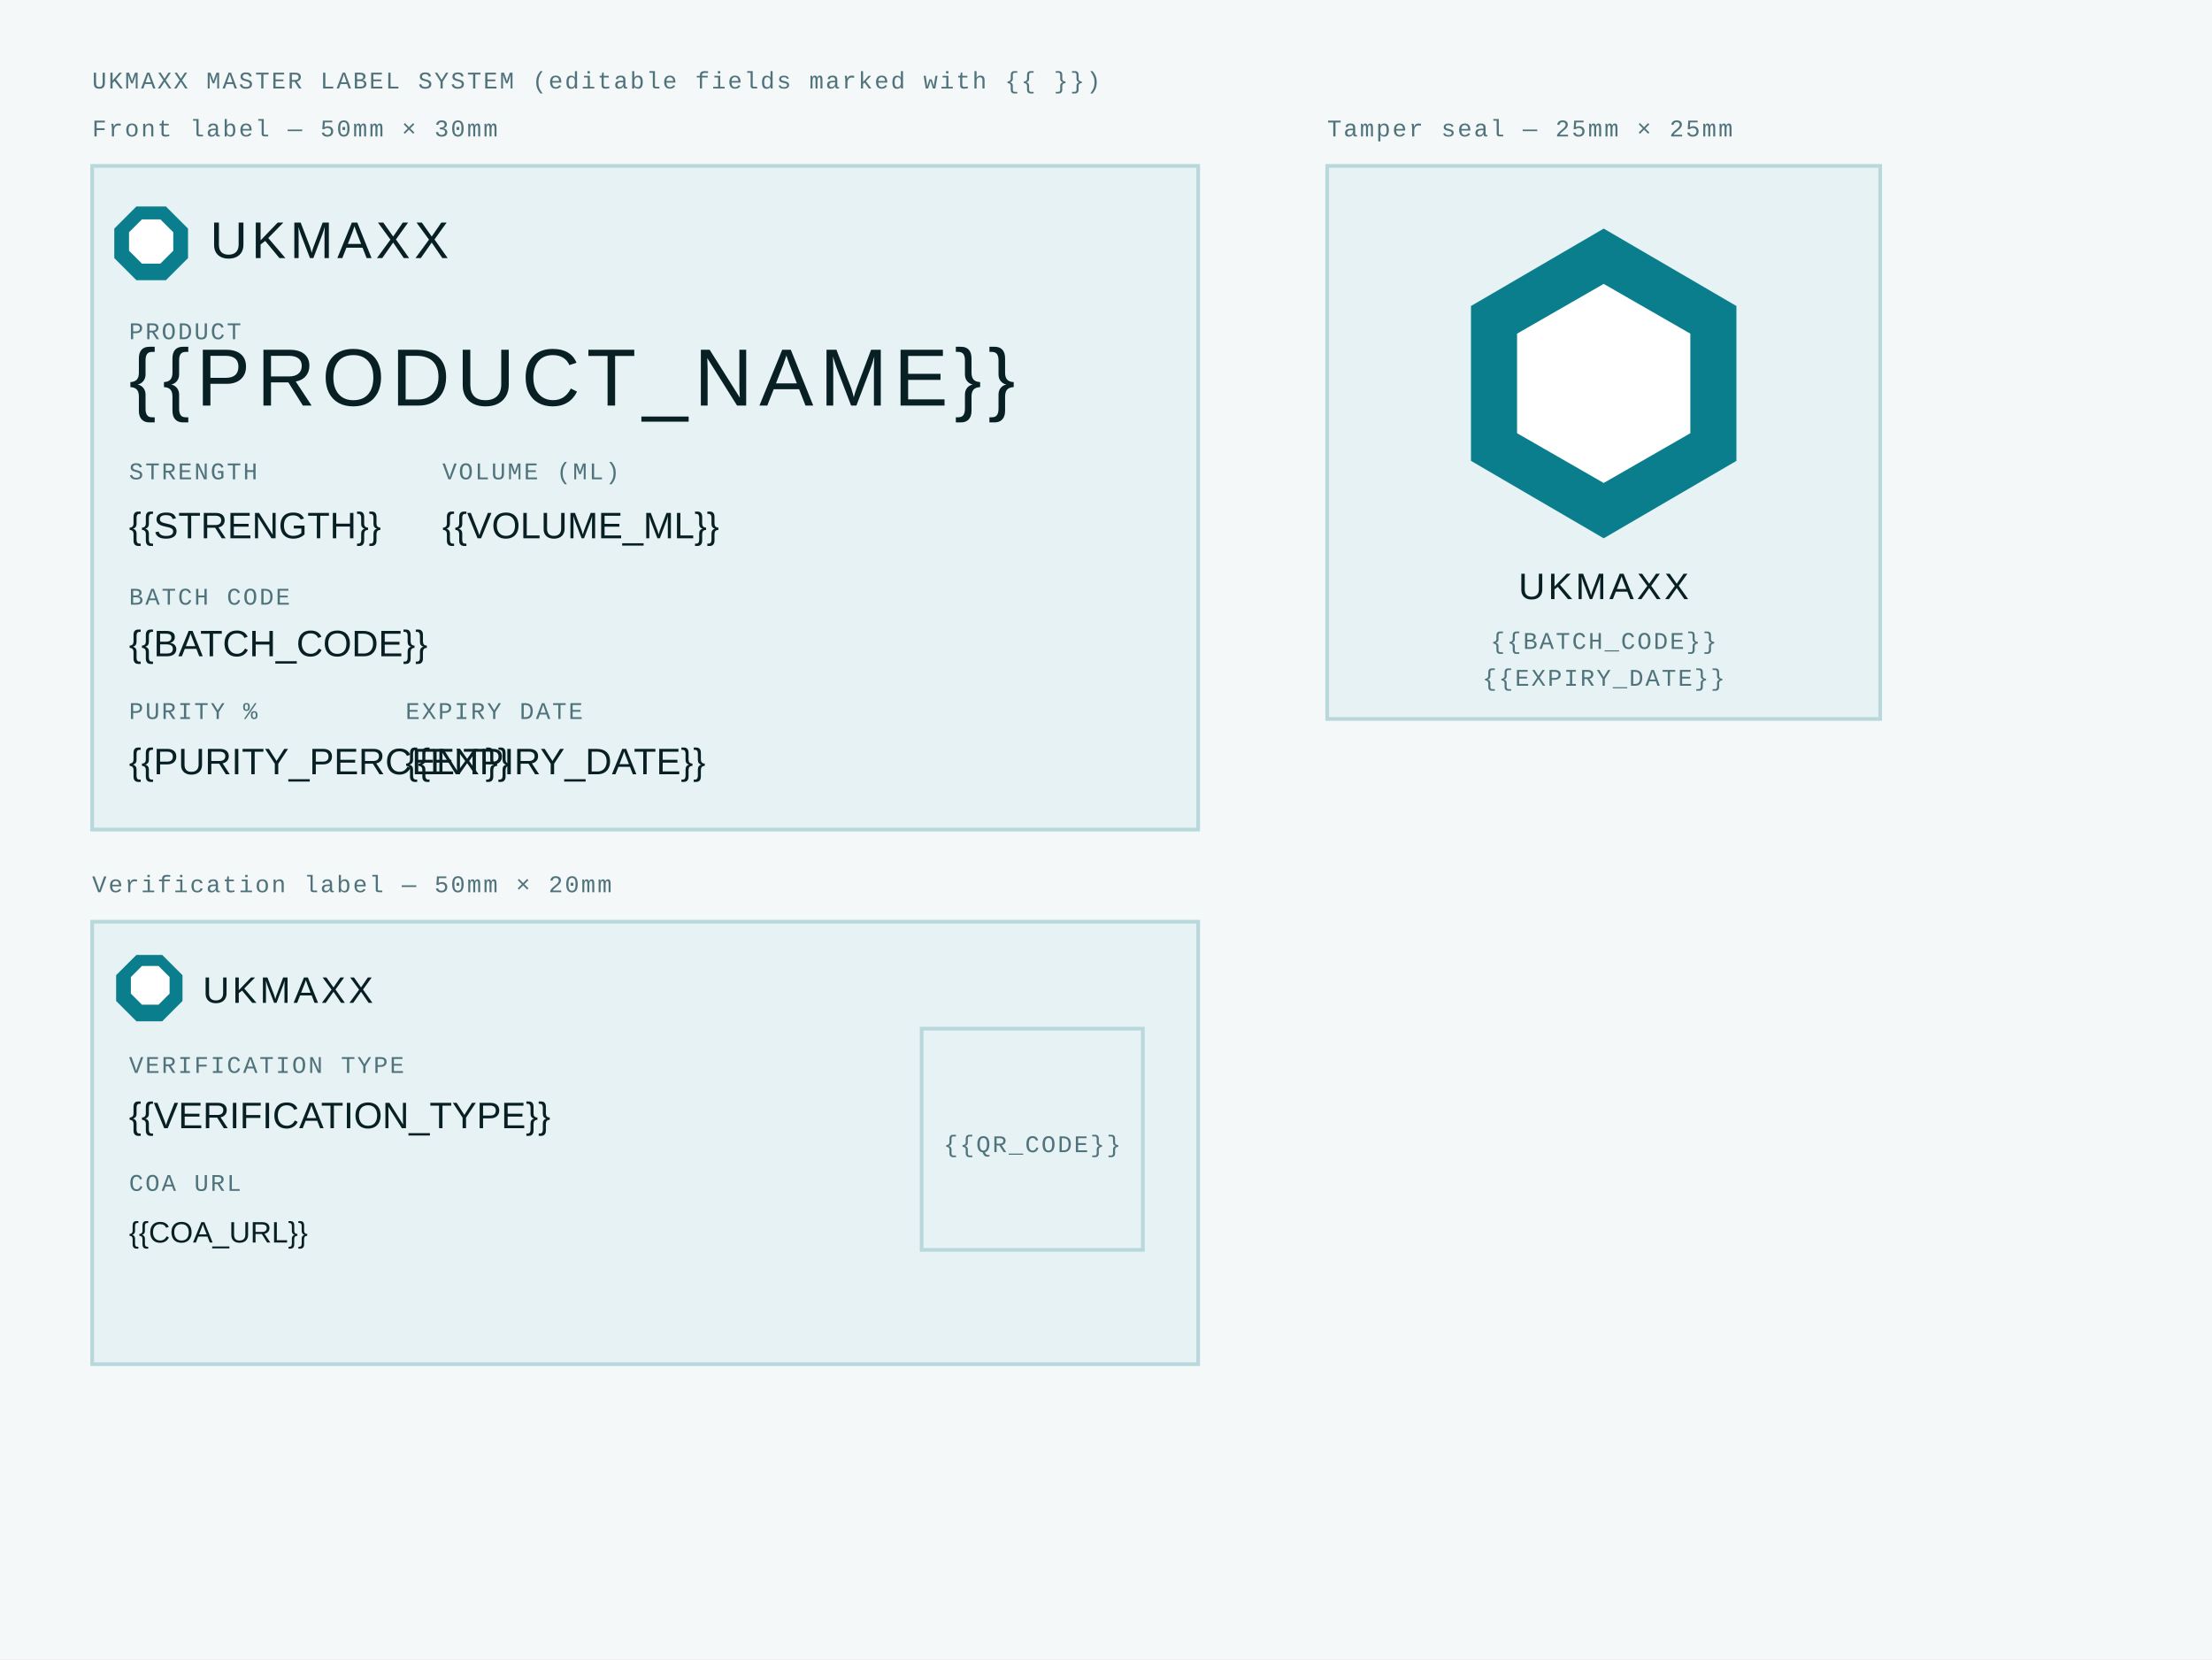
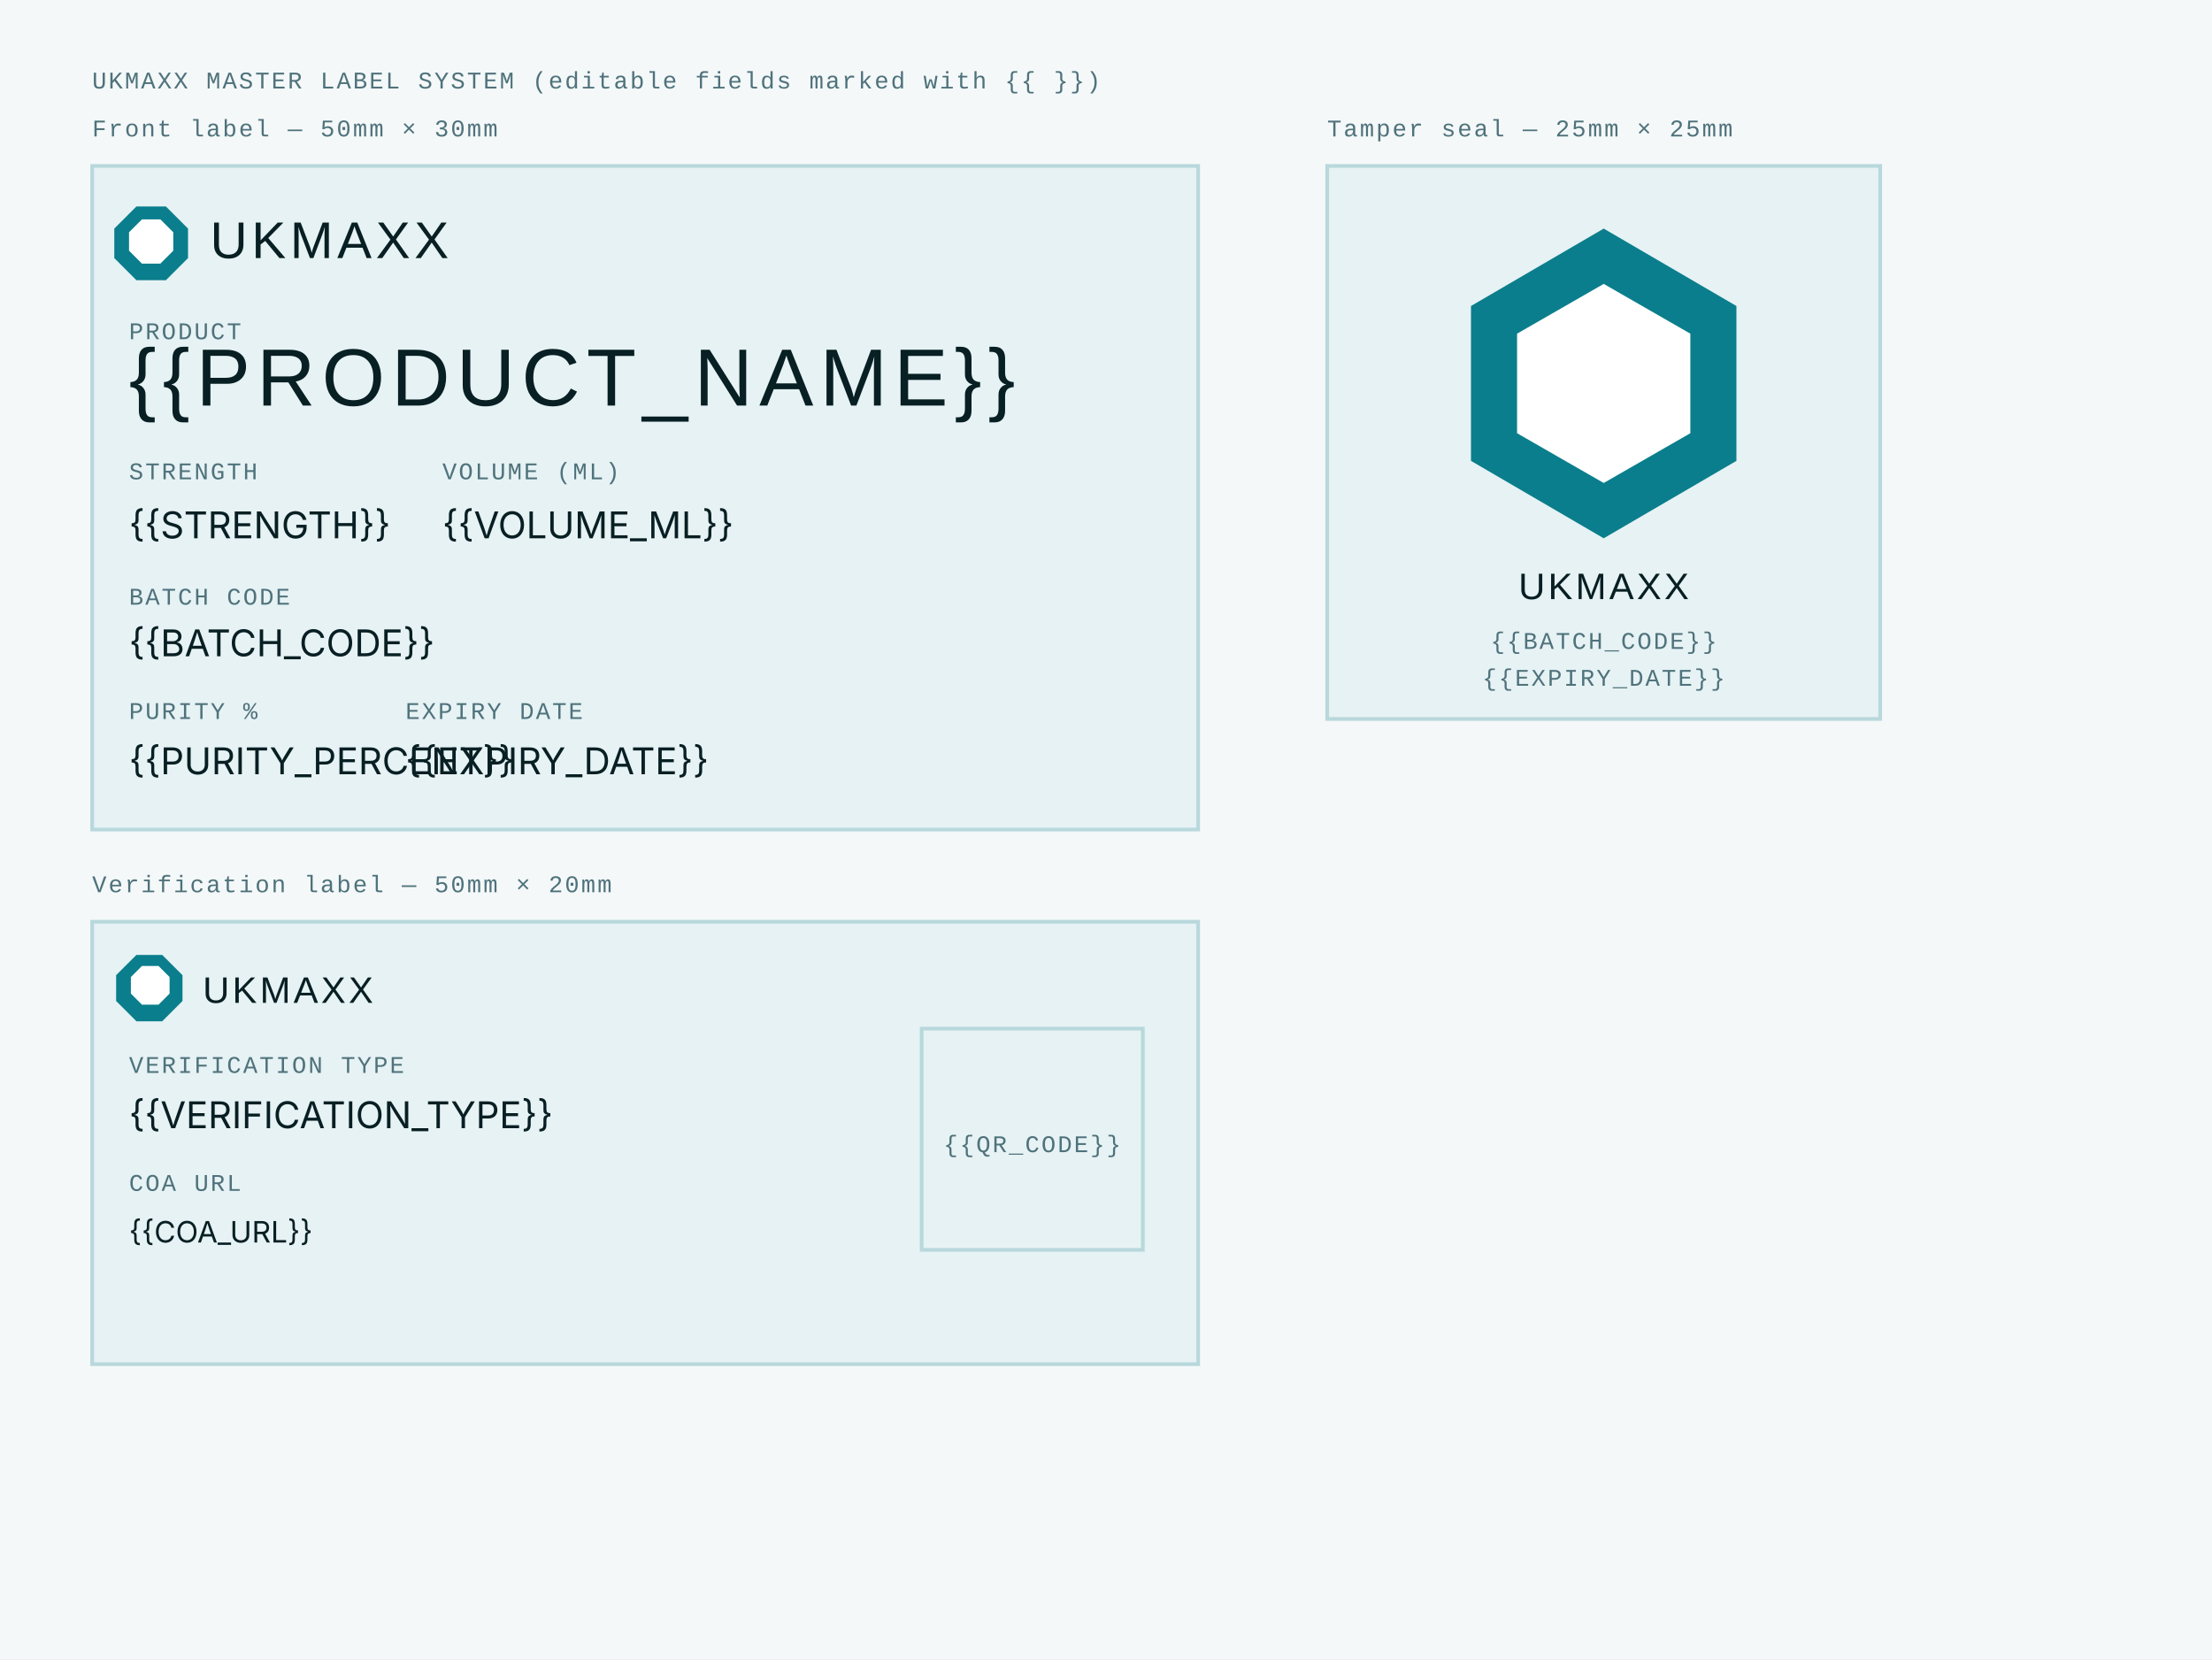
<svg xmlns="http://www.w3.org/2000/svg" width="1200" height="900" viewBox="0 0 1200 900">
  <defs>
    <style>
      .bg{fill:#F4F8F9}.surface{fill:#E6F2F4}.accent{fill:#0A7E8C}.text{fill:#081F23}.dim{fill:#4F727B}.border{stroke:#B8D8DC;stroke-width:2;fill:none}
-       .brand{font-family:'Bebas Neue',Arial,sans-serif;letter-spacing:.08em}
-       .mono{font-family:'Share Tech Mono','Courier New',monospace;letter-spacing:.08em}
-       .sans{font-family:'DM Sans',Arial,sans-serif}
+       .brand{font-family:'Space Grotesk',Arial,sans-serif;letter-spacing:.08em}
+       .mono{font-family:'IBM Plex Mono','Courier New',monospace;letter-spacing:.08em}
+       .sans{font-family:'Inter',Arial,sans-serif}
      .h1{font-size:44px}.h2{font-size:28px}.h3{font-size:20px}.small{font-size:16px}.tiny{font-size:13px}
    </style>
  </defs>
  <rect width="1200" height="900" class="bg" />
  <text x="50" y="48" class="mono tiny dim">UKMAXX MASTER LABEL SYSTEM (editable fields marked with {{ }})</text>
  <g id="front_label_50x30" transform="translate(50,90)">
    <text x="0" y="-16" class="mono tiny dim">Front label — 50mm × 30mm</text>
    <rect x="0" y="0" width="600" height="360" class="surface" />
    <rect x="0" y="0" width="600" height="360" class="border" />
    <g>
      <polygon points="24,22 40,22 52,34 52,50 40,62 24,62 12,50 12,34" class="accent" />
      <polygon points="27,29 37,29 44,36 44,46 37,53 27,53 20,46 20,36" fill="#fff" />
      <text x="64" y="50" class="brand h2 text">UKMAXX</text>
    </g>
    <text x="20" y="94" class="mono tiny dim">PRODUCT</text>
    <text x="20" y="130" class="brand h1 text">{{PRODUCT_NAME}}</text>
    <text x="20" y="170" class="mono tiny dim">STRENGTH</text>
    <text x="190" y="170" class="mono tiny dim">VOLUME (ML)</text>
    <text x="20" y="202" class="sans h3 text">{{STRENGTH}}</text>
    <text x="190" y="202" class="sans h3 text">{{VOLUME_ML}}</text>
    <text x="20" y="238" class="mono tiny dim">BATCH CODE</text>
    <text x="20" y="266" class="sans h3 text">{{BATCH_CODE}}</text>
    <text x="20" y="300" class="mono tiny dim">PURITY %</text>
    <text x="170" y="300" class="mono tiny dim">EXPIRY DATE</text>
    <text x="20" y="330" class="sans h3 text">{{PURITY_PERCENT}}</text>
    <text x="170" y="330" class="sans h3 text">{{EXPIRY_DATE}}</text>
  </g>
  <g id="verification_label_50x20" transform="translate(50,500)">
    <text x="0" y="-16" class="mono tiny dim">Verification label — 50mm × 20mm</text>
    <rect x="0" y="0" width="600" height="240" class="surface" />
    <rect x="0" y="0" width="600" height="240" class="border" />
    <g>
      <polygon points="24,18 38,18 49,29 49,43 38,54 24,54 13,43 13,29" class="accent" />
      <polygon points="27,24 36,24 42,30 42,39 36,45 27,45 21,39 21,30" fill="#fff" />
      <text x="60" y="44" class="brand h3 text">UKMAXX</text>
    </g>
    <text x="20" y="82" class="mono tiny dim">VERIFICATION TYPE</text>
    <text x="20" y="112" class="sans h3 text">{{VERIFICATION_TYPE}}</text>
    <text x="20" y="146" class="mono tiny dim">COA URL</text>
    <text x="20" y="174" class="sans small text">{{COA_URL}}</text>
    <rect x="450" y="58" width="120" height="120" class="border" />
    <text x="510" y="125" text-anchor="middle" class="mono tiny dim">{{QR_CODE}}</text>
  </g>
  <g id="tamper_seal_25x25" transform="translate(720,90)">
    <text x="0" y="-16" class="mono tiny dim">Tamper seal — 25mm × 25mm</text>
    <rect x="0" y="0" width="300" height="300" class="surface" />
    <rect x="0" y="0" width="300" height="300" class="border" />
    <polygon points="150,34 222,76 222,160 150,202 78,160 78,76" class="accent" />
    <polygon points="150,64 197,91 197,145 150,172 103,145 103,91" fill="#fff" />
    <text x="150" y="235" text-anchor="middle" class="brand h3 text">UKMAXX</text>
    <text x="150" y="262" text-anchor="middle" class="mono tiny dim">{{BATCH_CODE}}</text>
    <text x="150" y="282" text-anchor="middle" class="mono tiny dim">{{EXPIRY_DATE}}</text>
  </g>
</svg>
